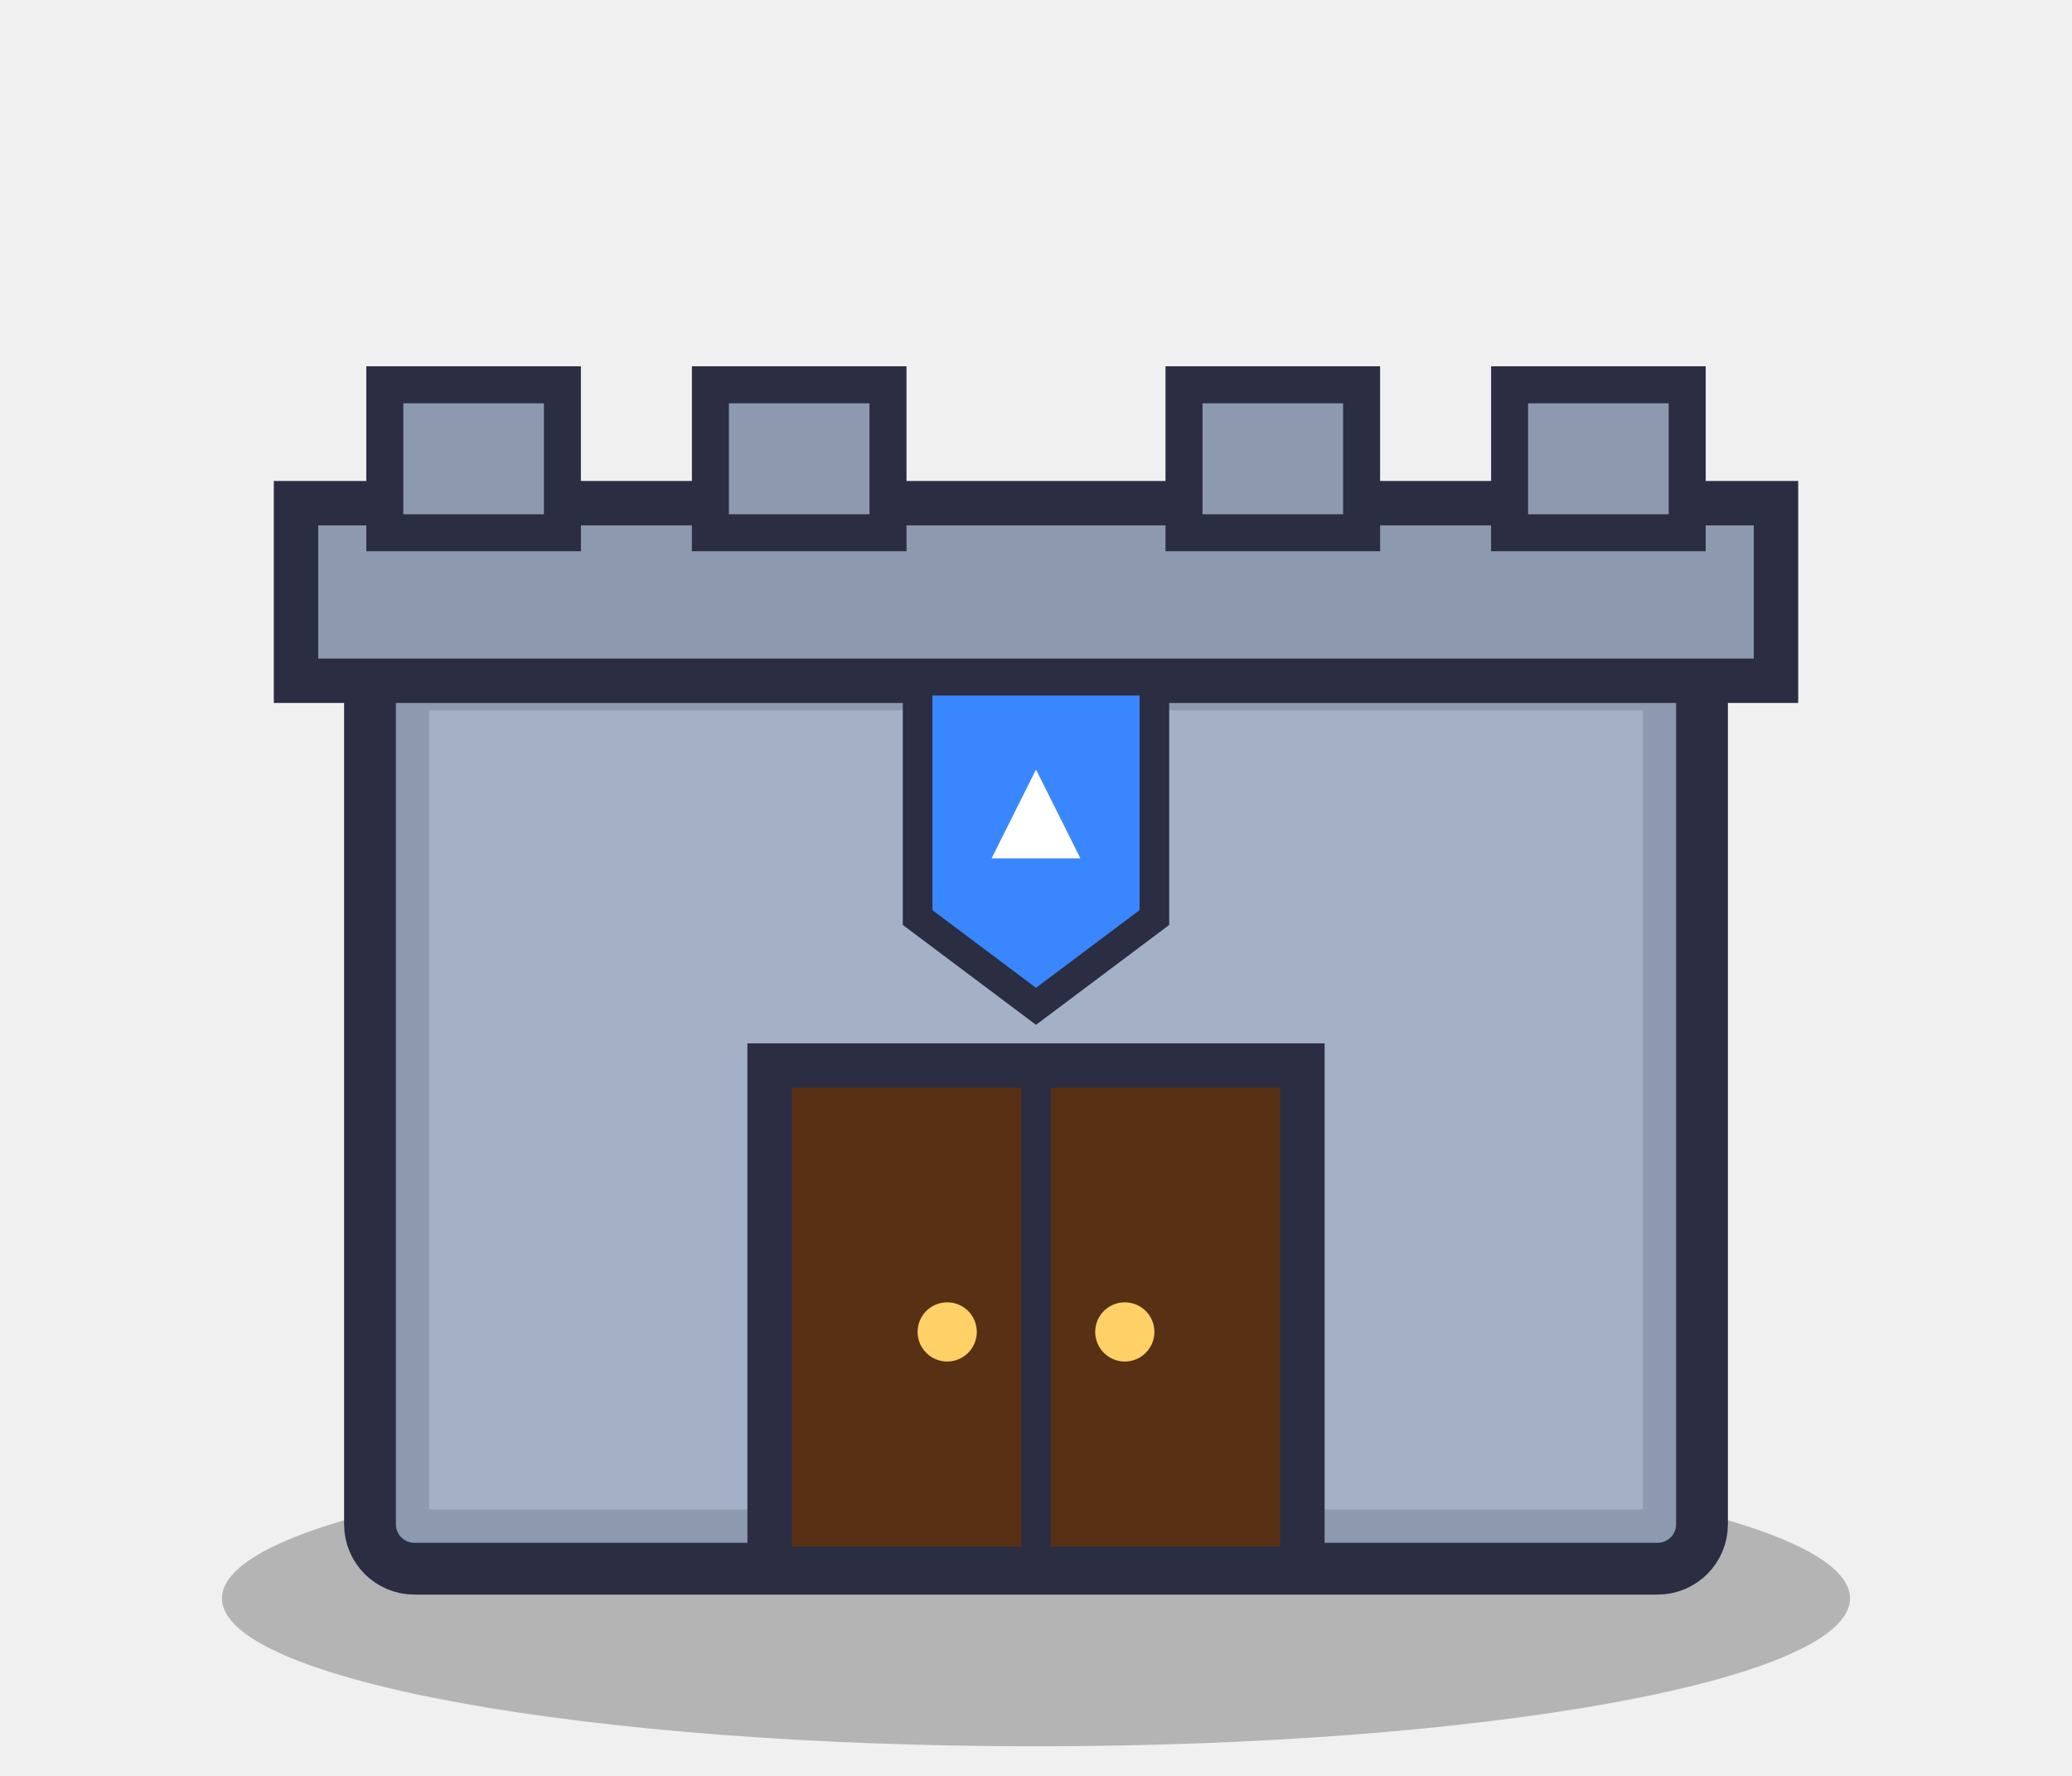
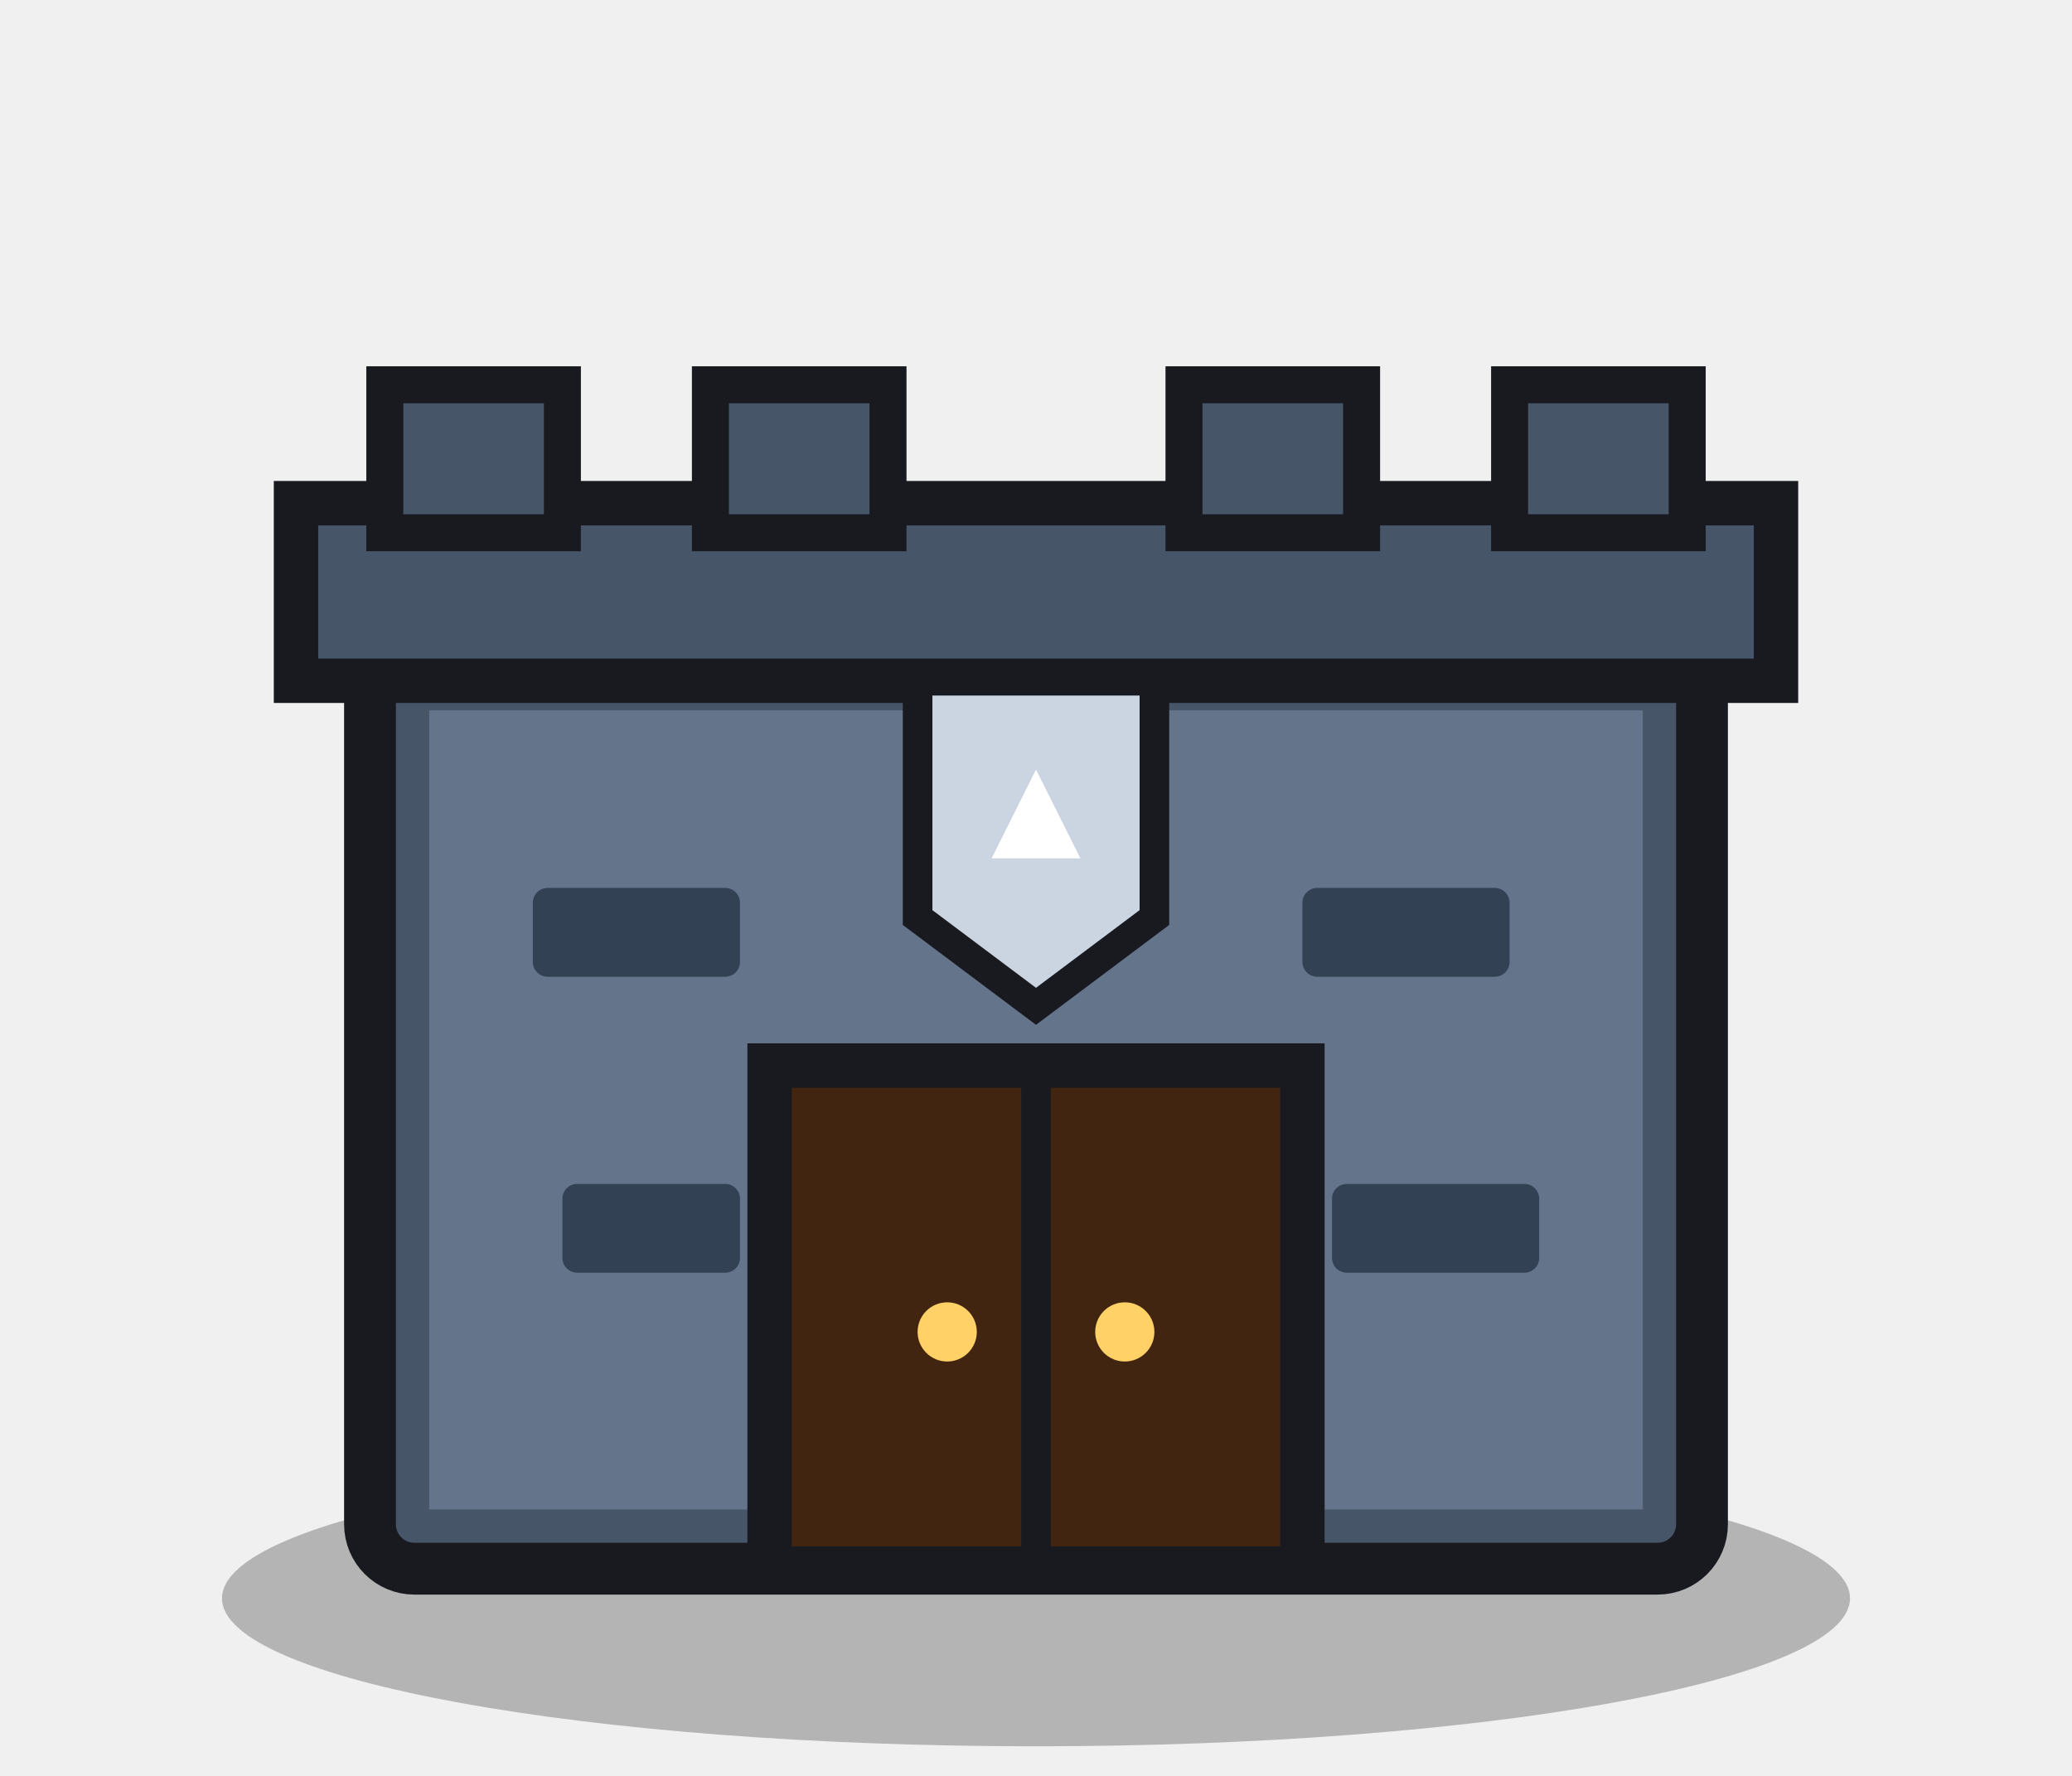
<svg xmlns="http://www.w3.org/2000/svg" viewBox="0 0 140 120" width="140" height="120">
  <ellipse cx="70" cy="108" rx="55" ry="10" fill="#000000" opacity="0.25" />
-   <rect x="25" y="44" width="90" height="62" rx="3" fill="#8d99ae" stroke="#2b2d42" stroke-width="3.5" />
-   <rect x="29" y="48" width="82" height="54" fill="#a4b0c6" />
-   <rect x="20" y="34" width="100" height="12" fill="#8d99ae" stroke="#2b2d42" stroke-width="3" />
-   <rect x="26" y="26" width="12" height="10" fill="#8d99ae" stroke="#2b2d42" stroke-width="2.5" />
-   <rect x="48" y="26" width="12" height="10" fill="#8d99ae" stroke="#2b2d42" stroke-width="2.5" />
-   <rect x="80" y="26" width="12" height="10" fill="#8d99ae" stroke="#2b2d42" stroke-width="2.5" />
-   <rect x="102" y="26" width="12" height="10" fill="#8d99ae" stroke="#2b2d42" stroke-width="2.5" />
-   <rect x="52" y="72" width="36" height="34" fill="#583115" stroke="#2b2d42" stroke-width="3" />
-   <line x1="70" y1="72" x2="70" y2="106" stroke="#2b2d42" stroke-width="2" />
+   <rect x="25" y="44" width="90" height="62" rx="3" fill="#475569" stroke="#181a20" stroke-width="3.5" />
+   <rect x="29" y="48" width="82" height="54" fill="#64748b" />
+   <rect x="36" y="60" width="14" height="6" rx="1" fill="#334155" />
+   <rect x="88" y="60" width="14" height="6" rx="1" fill="#334155" />
+   <rect x="38" y="80" width="12" height="6" rx="1" fill="#334155" />
+   <rect x="90" y="80" width="14" height="6" rx="1" fill="#334155" />
+   <rect x="20" y="34" width="100" height="12" fill="#475569" stroke="#181a20" stroke-width="3" />
+   <rect x="26" y="26" width="12" height="10" fill="#475569" stroke="#181a20" stroke-width="2.5" />
+   <rect x="48" y="26" width="12" height="10" fill="#475569" stroke="#181a20" stroke-width="2.5" />
+   <rect x="80" y="26" width="12" height="10" fill="#475569" stroke="#181a20" stroke-width="2.5" />
+   <rect x="102" y="26" width="12" height="10" fill="#475569" stroke="#181a20" stroke-width="2.5" />
+   <rect x="52" y="72" width="36" height="34" fill="#422510" stroke="#181a20" stroke-width="3" />
+   <line x1="70" y1="72" x2="70" y2="106" stroke="#181a20" stroke-width="2" />
  <circle cx="64" cy="90" r="2" fill="#ffd166" />
  <circle cx="76" cy="90" r="2" fill="#ffd166" />
-   <path d="M62 46 L78 46 L78 62 L70 68 L62 62 Z" fill="#3a86ff" stroke="#2b2d42" stroke-width="2" />
+   <path d="M62 46 L78 46 L78 62 L70 68 L62 62 Z" fill="#cbd5e1" stroke="#181a20" stroke-width="2" />
  <polygon points="70,52 73,58 67,58" fill="#ffffff" />
</svg>
